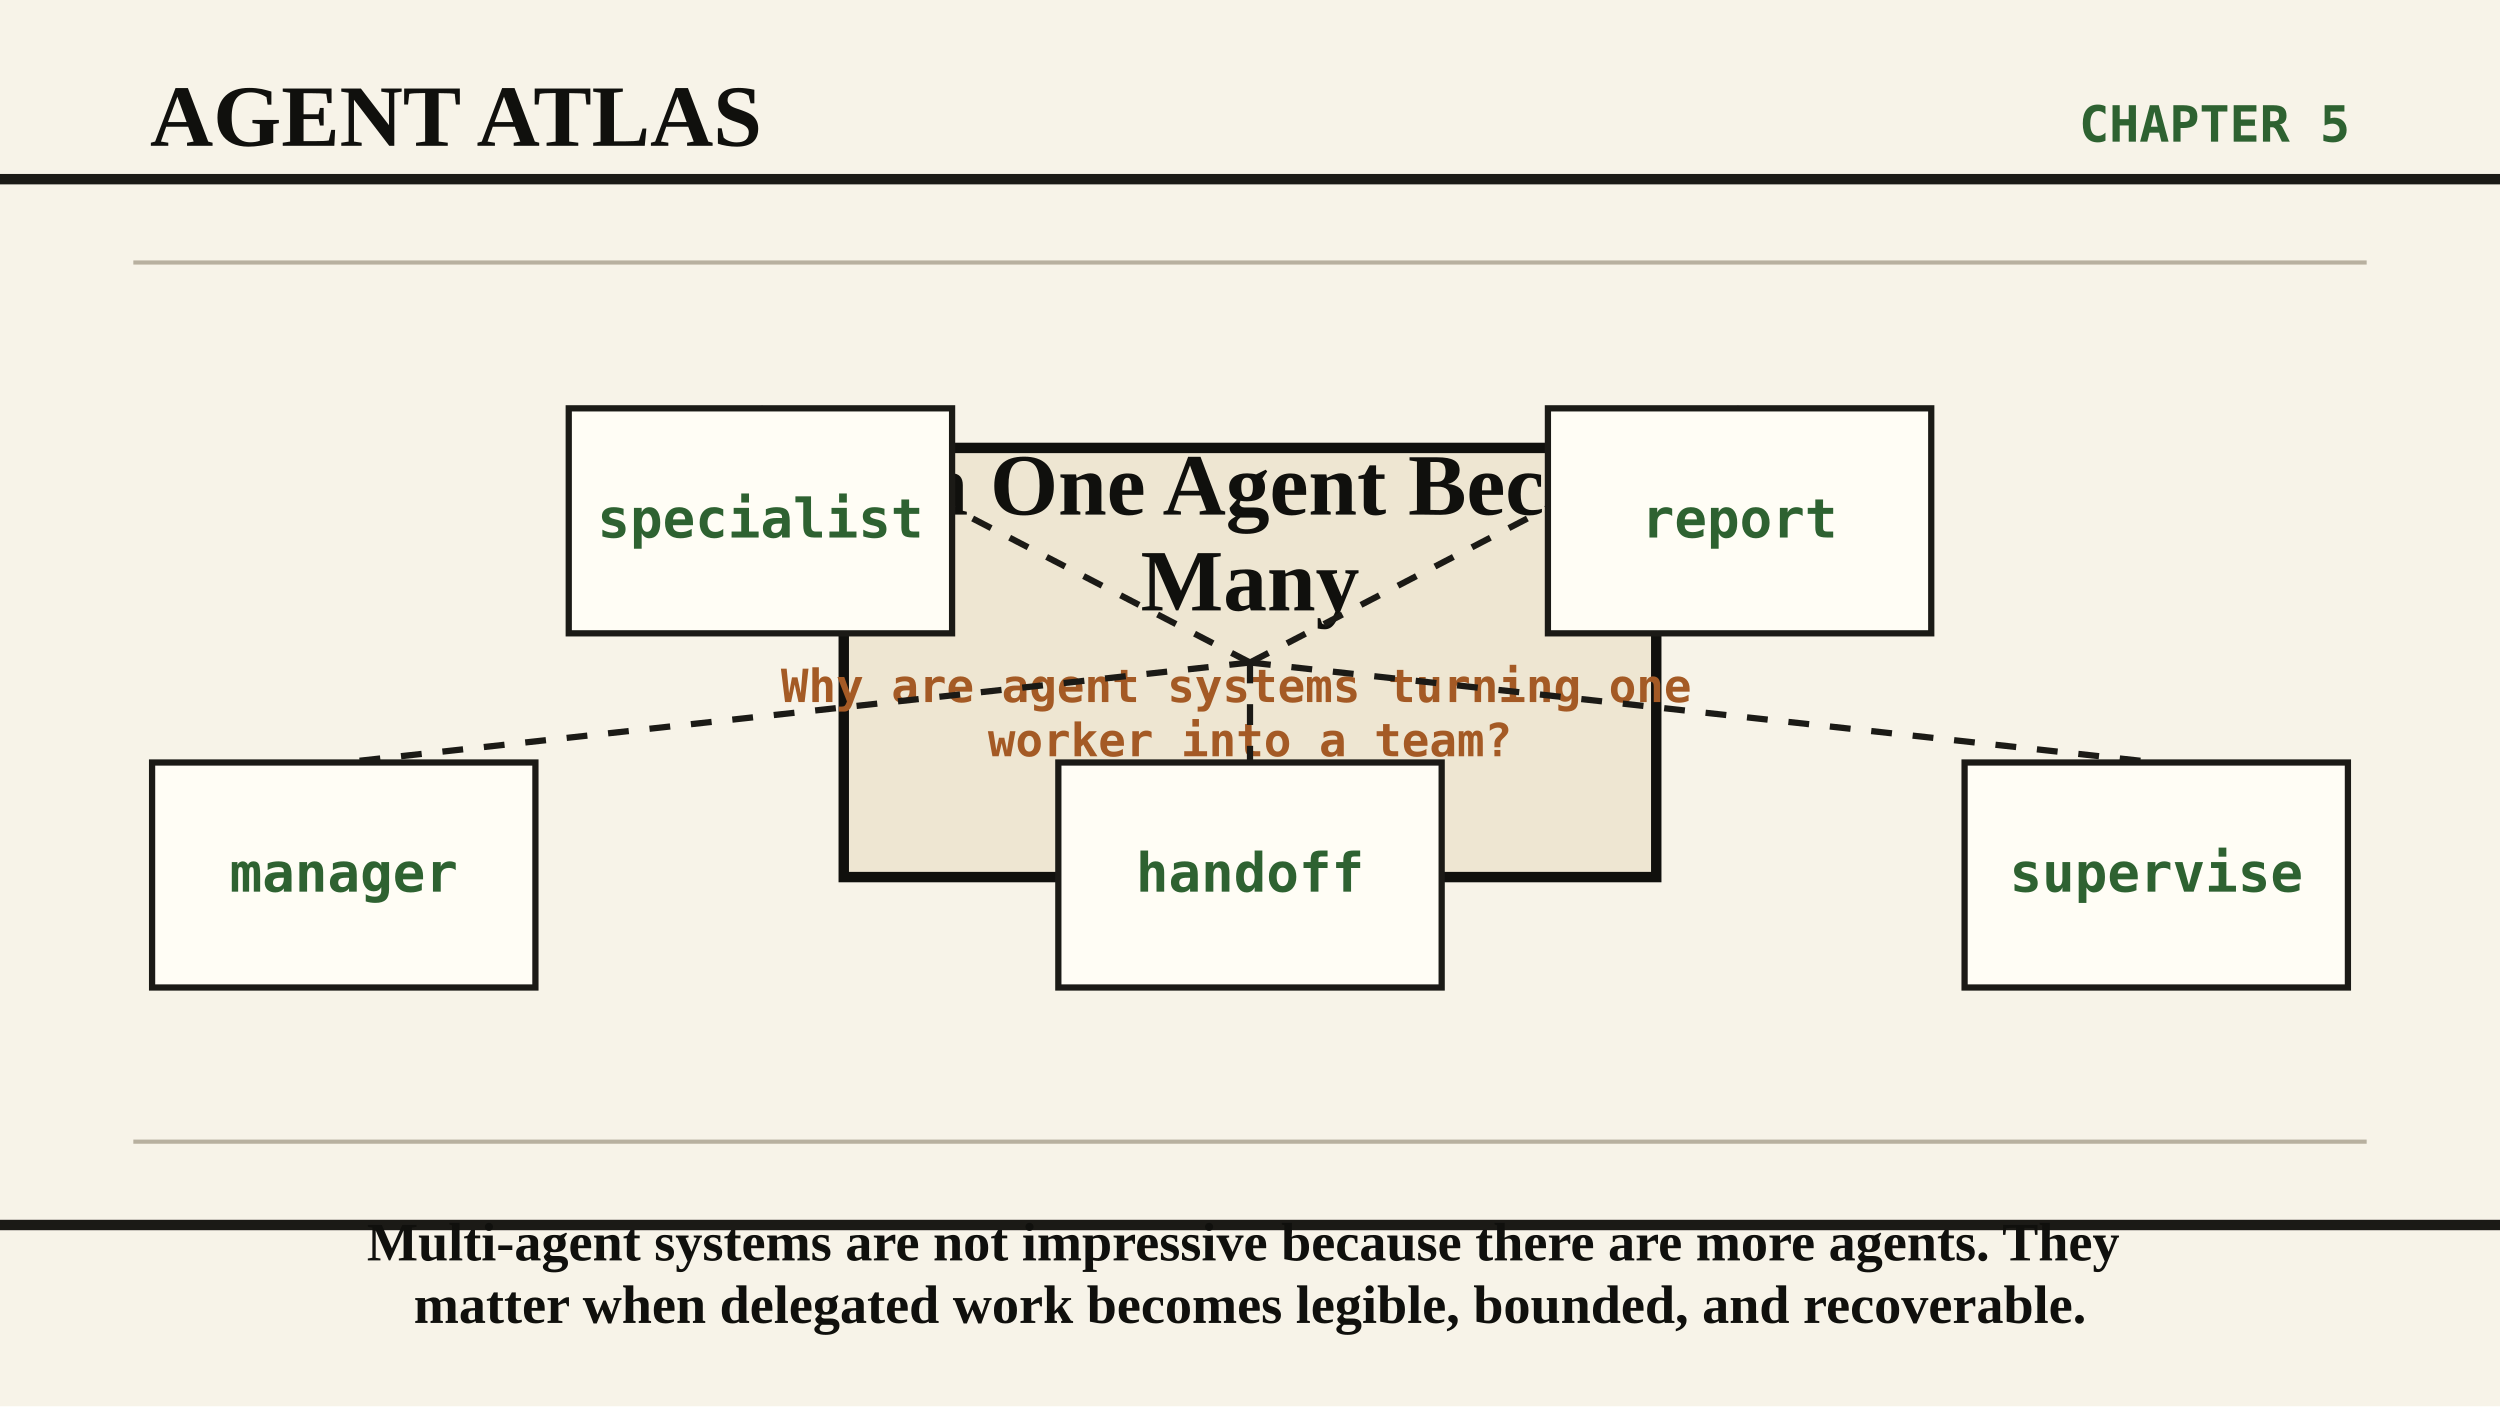
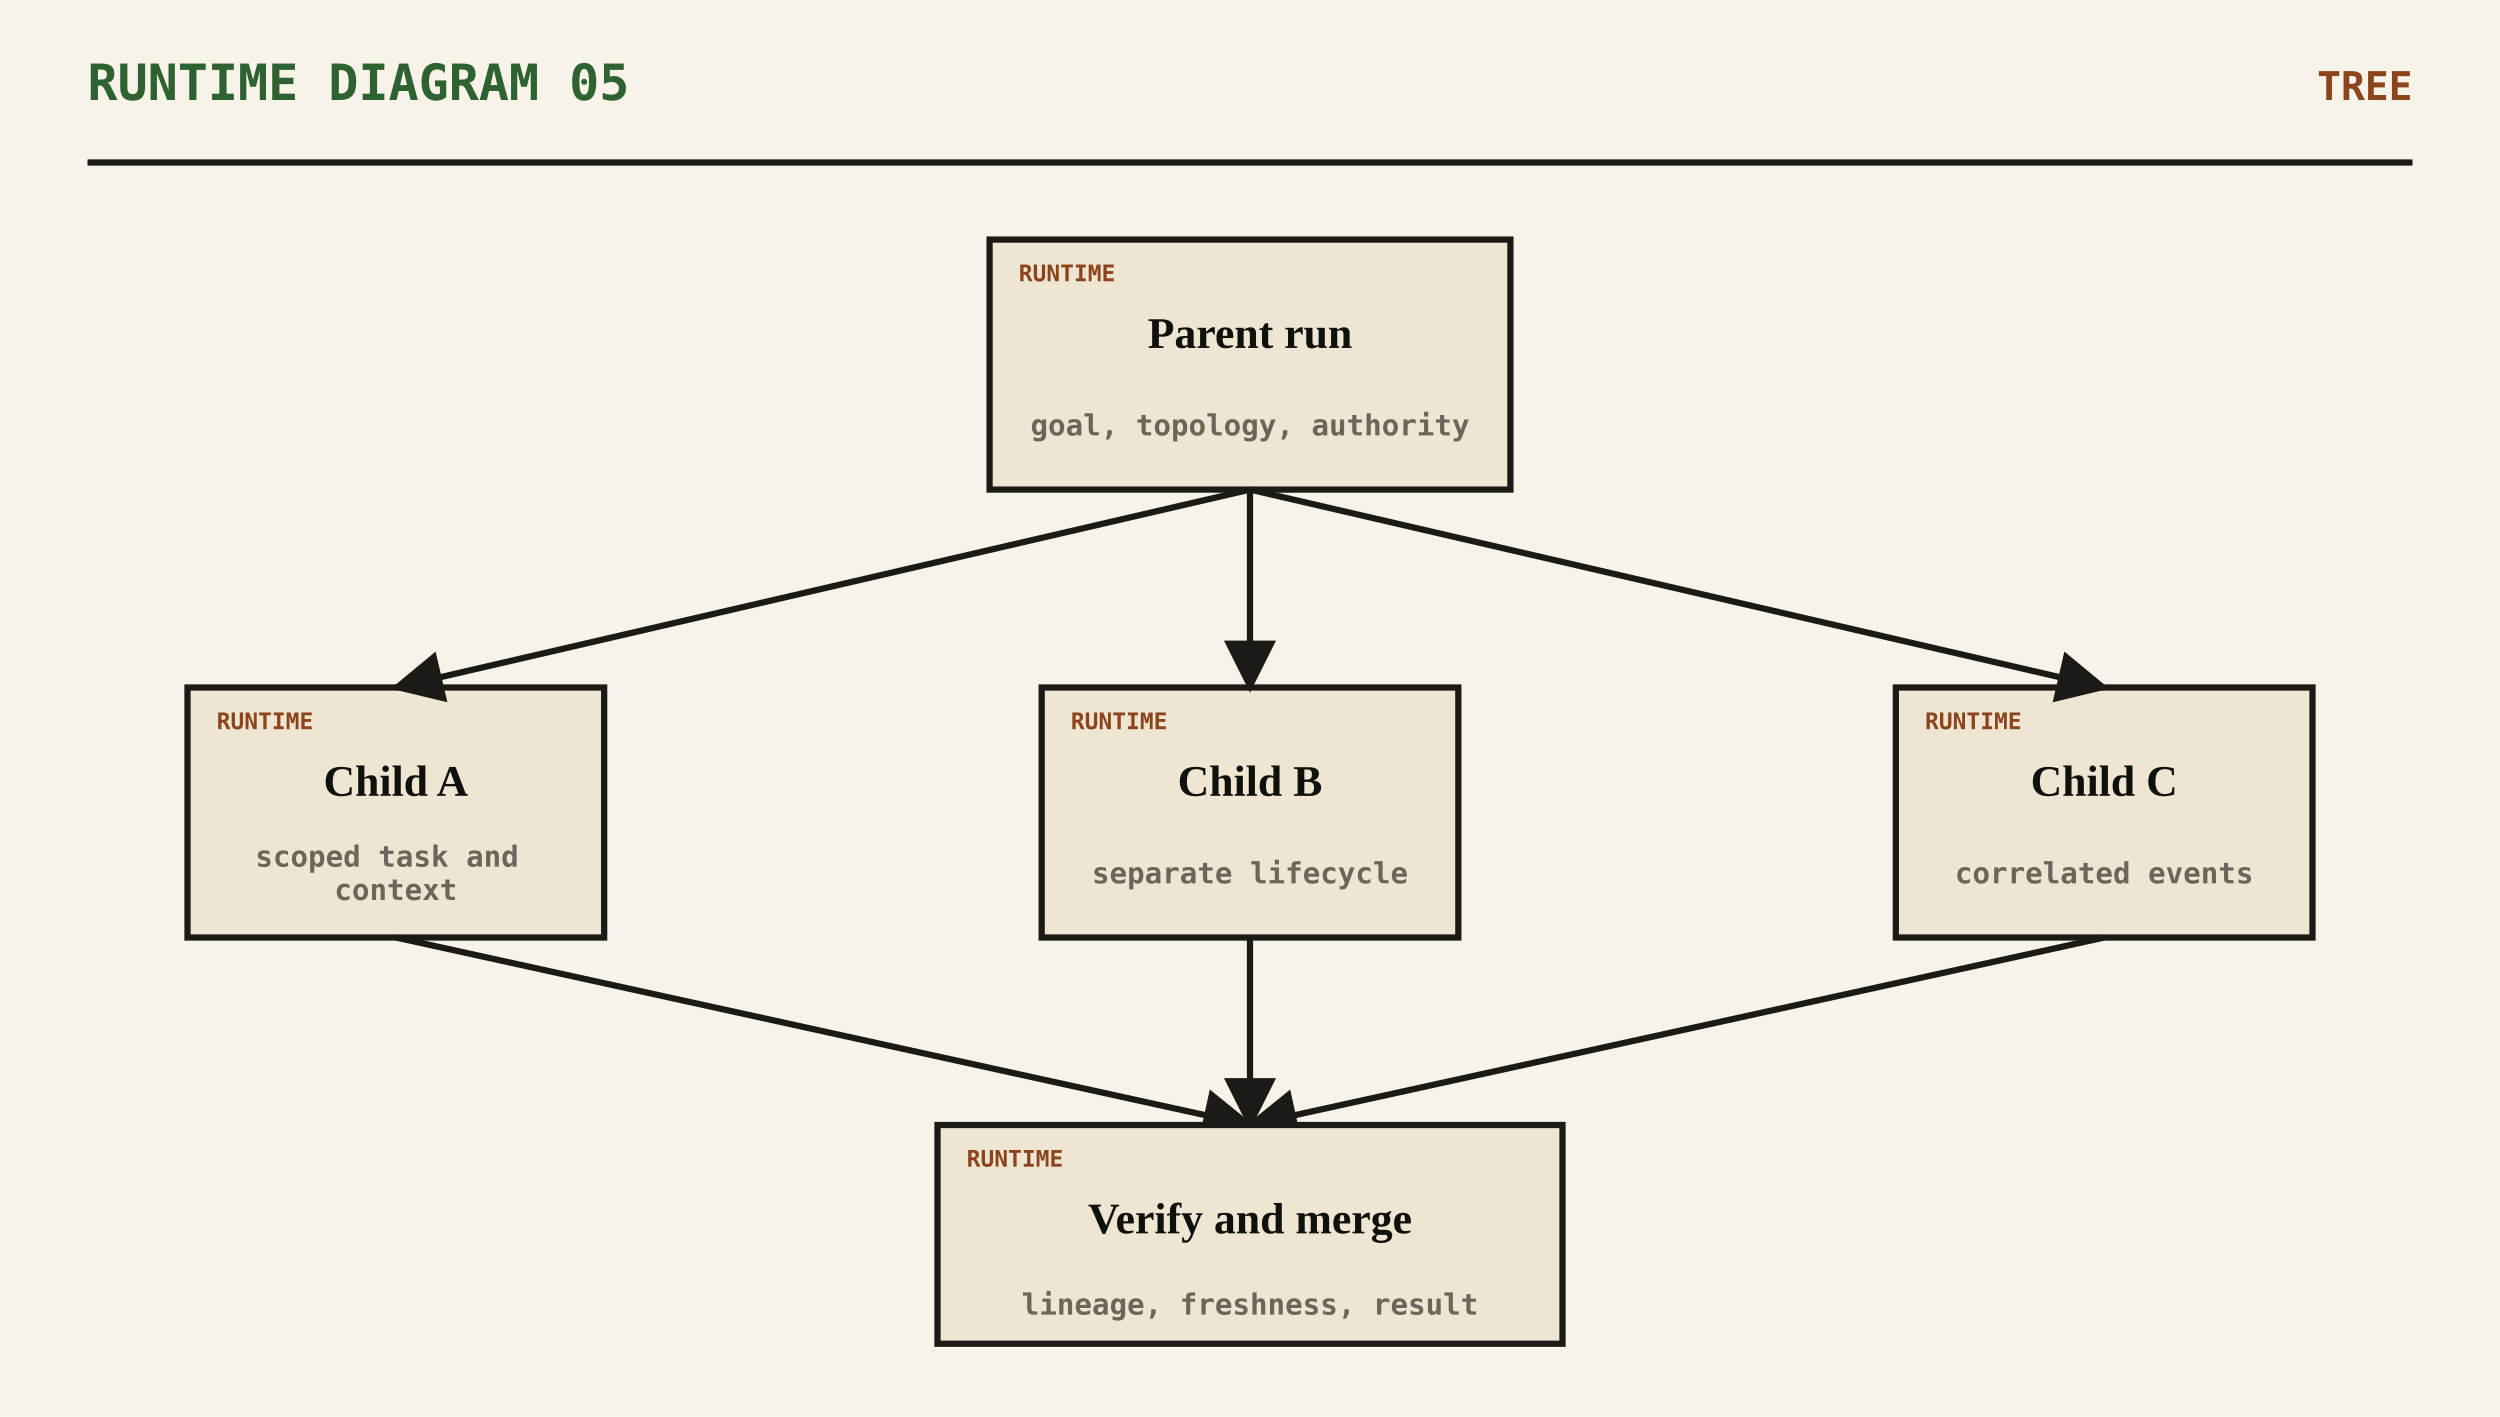
- <svg xmlns="http://www.w3.org/2000/svg" viewBox="0 0 1200 675" role="img" aria-labelledby="title desc">
-   <rect width="1200" height="675" fill="#f7f3e8" />
-   <path d="M0 86H1200M0 588H1200" stroke="#1b1a16" stroke-width="5" />
-   <path d="M64 126H1136M64 548H1136" stroke="#b8b09f" stroke-width="2" />
-   <text x="72" y="70" font-family="Georgia, 'Times New Roman', serif" font-size="42" font-weight="900" fill="#10100d">AGENT ATLAS</text>
-   <text x="1128" y="68" text-anchor="end" font-family="SFMono-Regular, Consolas, monospace" font-size="24" font-weight="800" fill="#2e6231">CHAPTER 5</text>
-   <rect x="405" y="215" width="390" height="206" rx="0" fill="#eee6d2" stroke="#10100d" stroke-width="5" />
-   <text x="600" y="247" text-anchor="middle" font-family="Georgia, 'Times New Roman', serif" font-size="42" font-weight="900" fill="#10100d">
-     <tspan x="600" dy="0">When One Agent Becomes</tspan>
-     <tspan x="600" dy="46">Many</tspan>
-   </text>
-   <text x="600" y="337" text-anchor="middle" font-family="SFMono-Regular, Consolas, monospace" font-size="22" font-weight="800" fill="#a45a25">
-     <tspan x="600" dy="0">Why are agent systems turning one</tspan>
-     <tspan x="600" dy="26">worker into a team?</tspan>
-   </text>
+ <svg xmlns="http://www.w3.org/2000/svg" viewBox="0 0 1200 680" role="img" aria-labelledby="title desc">
+   <defs>
+     <marker id="arrow" viewBox="0 0 12 12" refX="10" refY="6" markerWidth="10" markerHeight="10" orient="auto-start-reverse">
+       <path d="M1 1L11 6L1 11Z" fill="#1b1a16" />
+     </marker>
+     <pattern id="hatch" width="12" height="12" patternUnits="userSpaceOnUse" patternTransform="rotate(45)">
+       <line x1="0" y1="0" x2="0" y2="12" stroke="#c3bbab" stroke-width="4" />
+     </pattern>
+   </defs>
+   <rect width="1200" height="680" fill="#f7f3e8" />
+   <line x1="42" y1="78" x2="1158" y2="78" stroke="#1b1a16" stroke-width="3" />
+   <text x="42" y="48" font-family="SFMono-Regular, Consolas, monospace" font-size="24" font-weight="800" fill="#2e6231">RUNTIME DIAGRAM 05</text>
+   <text x="1158" y="48" text-anchor="end" font-family="SFMono-Regular, Consolas, monospace" font-size="19" font-weight="800" fill="#8b441c">TREE</text>
  <g>
-     <line x1="600" y1="318" x2="165" y2="366" stroke="#1b1a16" stroke-width="3" stroke-dasharray="10 10" />
-     <rect x="73" y="366" width="184" height="108" rx="0" fill="#fffdf5" stroke="#1b1a16" stroke-width="3" />
-     <text x="165" y="428" text-anchor="middle" font-family="SFMono-Regular, Consolas, monospace" font-size="26" font-weight="800" fill="#2e6231">manager</text>
+     <rect x="475" y="115" width="250" height="120" fill="#eee6d2" stroke="#1b1a16" stroke-width="3" />
+     <text x="489" y="135" font-family="SFMono-Regular, Consolas, monospace" font-size="11" font-weight="800" fill="#8b441c">RUNTIME</text>
+     <text x="600" y="167" text-anchor="middle" font-family="Georgia, 'Times New Roman', serif" font-size="21" font-weight="900" fill="#10100d">
+       <tspan x="600" dy="0">Parent run</tspan>
+     </text>
+     <text x="600" y="209" text-anchor="middle" font-family="SFMono-Regular, Consolas, monospace" font-size="14" font-weight="700" fill="#6c665a">
+       <tspan x="600" dy="0">goal, topology, authority</tspan>
+     </text>
  </g>
  <g>
-     <line x1="600" y1="318" x2="365" y2="196" stroke="#1b1a16" stroke-width="3" stroke-dasharray="10 10" />
-     <rect x="273" y="196" width="184" height="108" rx="0" fill="#fffdf5" stroke="#1b1a16" stroke-width="3" />
-     <text x="365" y="258" text-anchor="middle" font-family="SFMono-Regular, Consolas, monospace" font-size="26" font-weight="800" fill="#2e6231">specialist</text>
+     <rect x="90" y="330" width="200" height="120" fill="#eee6d2" stroke="#1b1a16" stroke-width="3" />
+     <text x="104" y="350" font-family="SFMono-Regular, Consolas, monospace" font-size="11" font-weight="800" fill="#8b441c">RUNTIME</text>
+     <text x="190" y="382" text-anchor="middle" font-family="Georgia, 'Times New Roman', serif" font-size="21" font-weight="900" fill="#10100d">
+       <tspan x="190" dy="0">Child A</tspan>
+     </text>
+     <text x="190" y="416" text-anchor="middle" font-family="SFMono-Regular, Consolas, monospace" font-size="14" font-weight="700" fill="#6c665a">
+       <tspan x="190" dy="0">scoped task and</tspan>
+       <tspan x="190" dy="16">context</tspan>
+     </text>
  </g>
  <g>
-     <line x1="600" y1="318" x2="600" y2="366" stroke="#1b1a16" stroke-width="3" stroke-dasharray="10 10" />
-     <rect x="508" y="366" width="184" height="108" rx="0" fill="#fffdf5" stroke="#1b1a16" stroke-width="3" />
-     <text x="600" y="428" text-anchor="middle" font-family="SFMono-Regular, Consolas, monospace" font-size="26" font-weight="800" fill="#2e6231">handoff</text>
+     <rect x="500" y="330" width="200" height="120" fill="#eee6d2" stroke="#1b1a16" stroke-width="3" />
+     <text x="514" y="350" font-family="SFMono-Regular, Consolas, monospace" font-size="11" font-weight="800" fill="#8b441c">RUNTIME</text>
+     <text x="600" y="382" text-anchor="middle" font-family="Georgia, 'Times New Roman', serif" font-size="21" font-weight="900" fill="#10100d">
+       <tspan x="600" dy="0">Child B</tspan>
+     </text>
+     <text x="600" y="424" text-anchor="middle" font-family="SFMono-Regular, Consolas, monospace" font-size="14" font-weight="700" fill="#6c665a">
+       <tspan x="600" dy="0">separate lifecycle</tspan>
+     </text>
  </g>
  <g>
-     <line x1="600" y1="318" x2="835" y2="196" stroke="#1b1a16" stroke-width="3" stroke-dasharray="10 10" />
-     <rect x="743" y="196" width="184" height="108" rx="0" fill="#fffdf5" stroke="#1b1a16" stroke-width="3" />
-     <text x="835" y="258" text-anchor="middle" font-family="SFMono-Regular, Consolas, monospace" font-size="26" font-weight="800" fill="#2e6231">report</text>
+     <rect x="910" y="330" width="200" height="120" fill="#eee6d2" stroke="#1b1a16" stroke-width="3" />
+     <text x="924" y="350" font-family="SFMono-Regular, Consolas, monospace" font-size="11" font-weight="800" fill="#8b441c">RUNTIME</text>
+     <text x="1010" y="382" text-anchor="middle" font-family="Georgia, 'Times New Roman', serif" font-size="21" font-weight="900" fill="#10100d">
+       <tspan x="1010" dy="0">Child C</tspan>
+     </text>
+     <text x="1010" y="424" text-anchor="middle" font-family="SFMono-Regular, Consolas, monospace" font-size="14" font-weight="700" fill="#6c665a">
+       <tspan x="1010" dy="0">correlated events</tspan>
+     </text>
  </g>
+   <path d="M600 235L190 330" fill="none" stroke="#1b1a16" stroke-width="3" marker-end="url(#arrow)" />
+   <path d="M600 235L600 330" fill="none" stroke="#1b1a16" stroke-width="3" marker-end="url(#arrow)" />
+   <path d="M600 235L1010 330" fill="none" stroke="#1b1a16" stroke-width="3" marker-end="url(#arrow)" />
+   <path d="M190 450L600 540" fill="none" stroke="#1b1a16" stroke-width="3" marker-end="url(#arrow)" />
+   <path d="M600 450L600 540" fill="none" stroke="#1b1a16" stroke-width="3" marker-end="url(#arrow)" />
+   <path d="M1010 450L600 540" fill="none" stroke="#1b1a16" stroke-width="3" marker-end="url(#arrow)" />
  <g>
-     <line x1="600" y1="318" x2="1035" y2="366" stroke="#1b1a16" stroke-width="3" stroke-dasharray="10 10" />
-     <rect x="943" y="366" width="184" height="108" rx="0" fill="#fffdf5" stroke="#1b1a16" stroke-width="3" />
-     <text x="1035" y="428" text-anchor="middle" font-family="SFMono-Regular, Consolas, monospace" font-size="26" font-weight="800" fill="#2e6231">supervise</text>
+     <rect x="450" y="540" width="300" height="105" fill="#eee6d2" stroke="#1b1a16" stroke-width="3" />
+     <text x="464" y="560" font-family="SFMono-Regular, Consolas, monospace" font-size="11" font-weight="800" fill="#8b441c">RUNTIME</text>
+     <text x="600" y="592" text-anchor="middle" font-family="Georgia, 'Times New Roman', serif" font-size="21" font-weight="900" fill="#10100d">
+       <tspan x="600" dy="0">Verify and merge</tspan>
+     </text>
+     <text x="600" y="631" text-anchor="middle" font-family="SFMono-Regular, Consolas, monospace" font-size="14" font-weight="700" fill="#6c665a">
+       <tspan x="600" dy="0">lineage, freshness, result</tspan>
+     </text>
  </g>
-   <text x="600" y="605" text-anchor="middle" font-family="Georgia, 'Times New Roman', serif" font-size="26" font-weight="700" fill="#10100d">
-     <tspan x="600" dy="0">Multi-agent systems are not impressive because there are more agents. They</tspan>
-     <tspan x="600" dy="30">matter when delegated work becomes legible, bounded, and recoverable.</tspan>
-   </text>
</svg>
